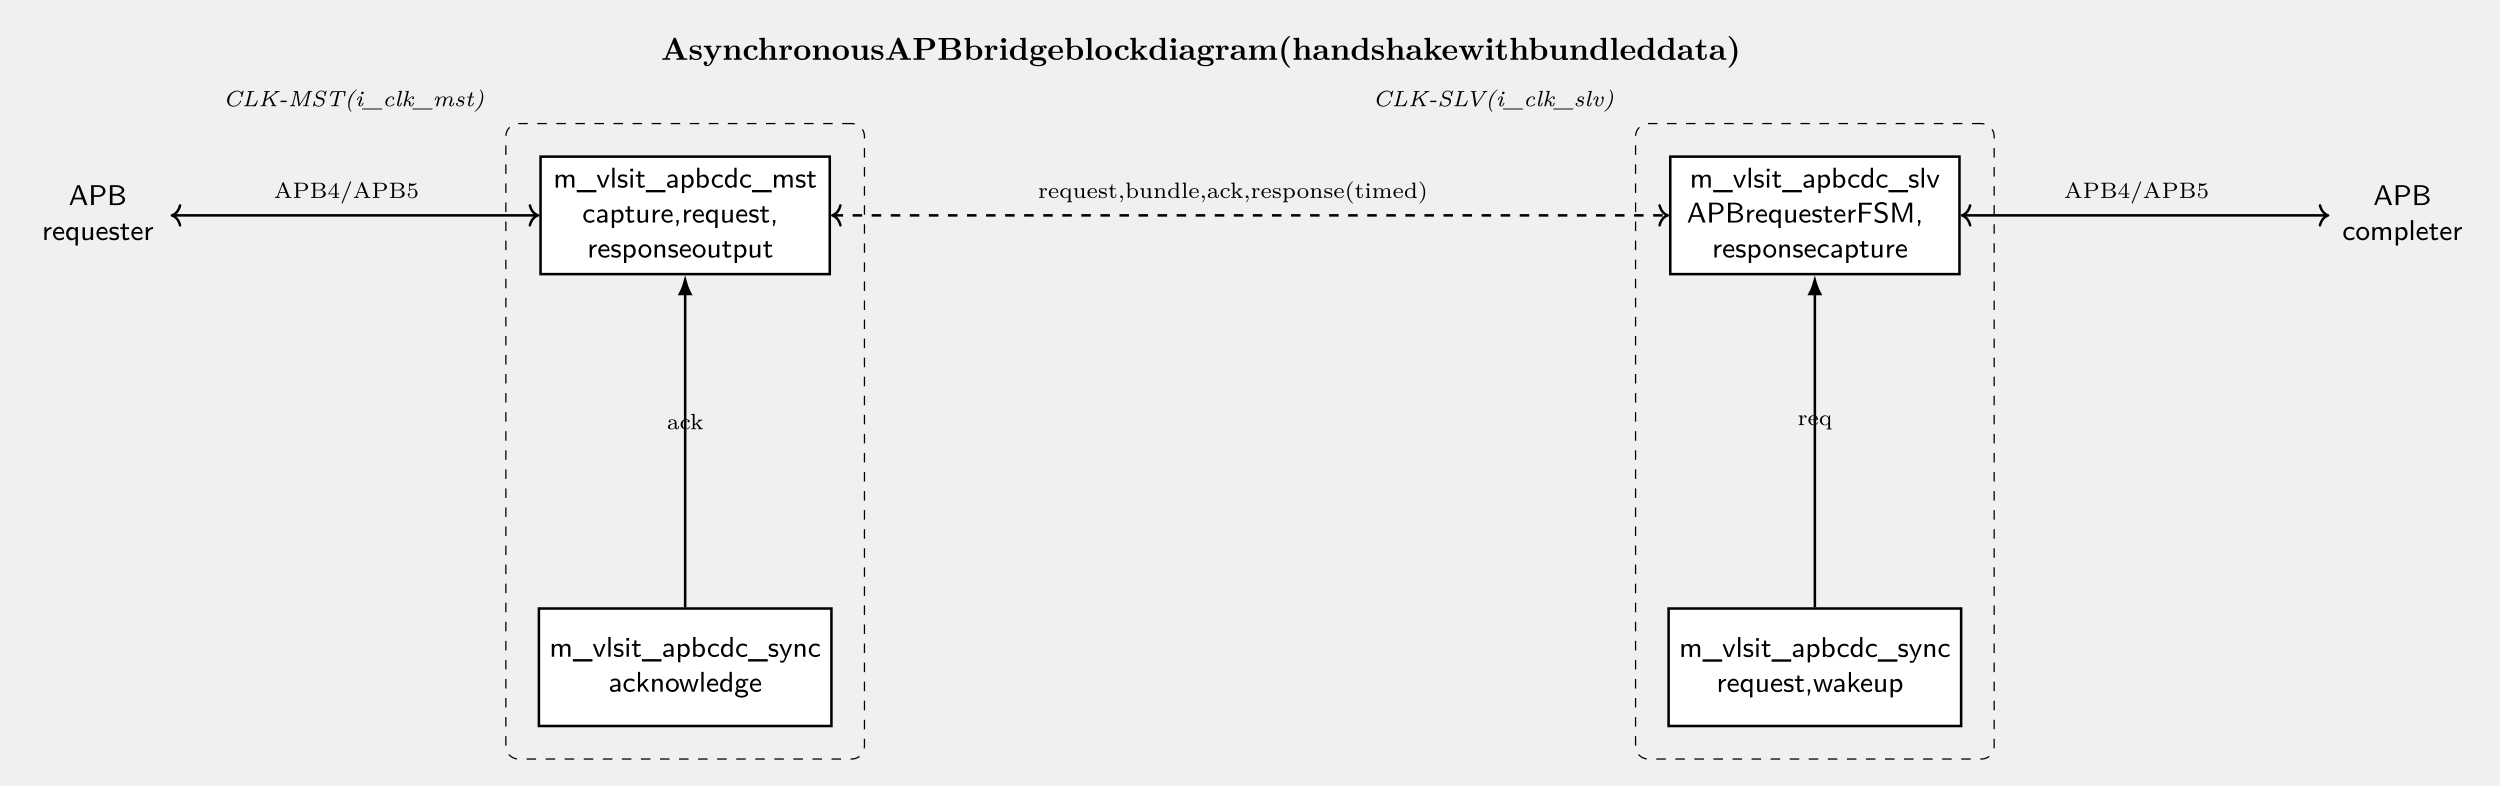
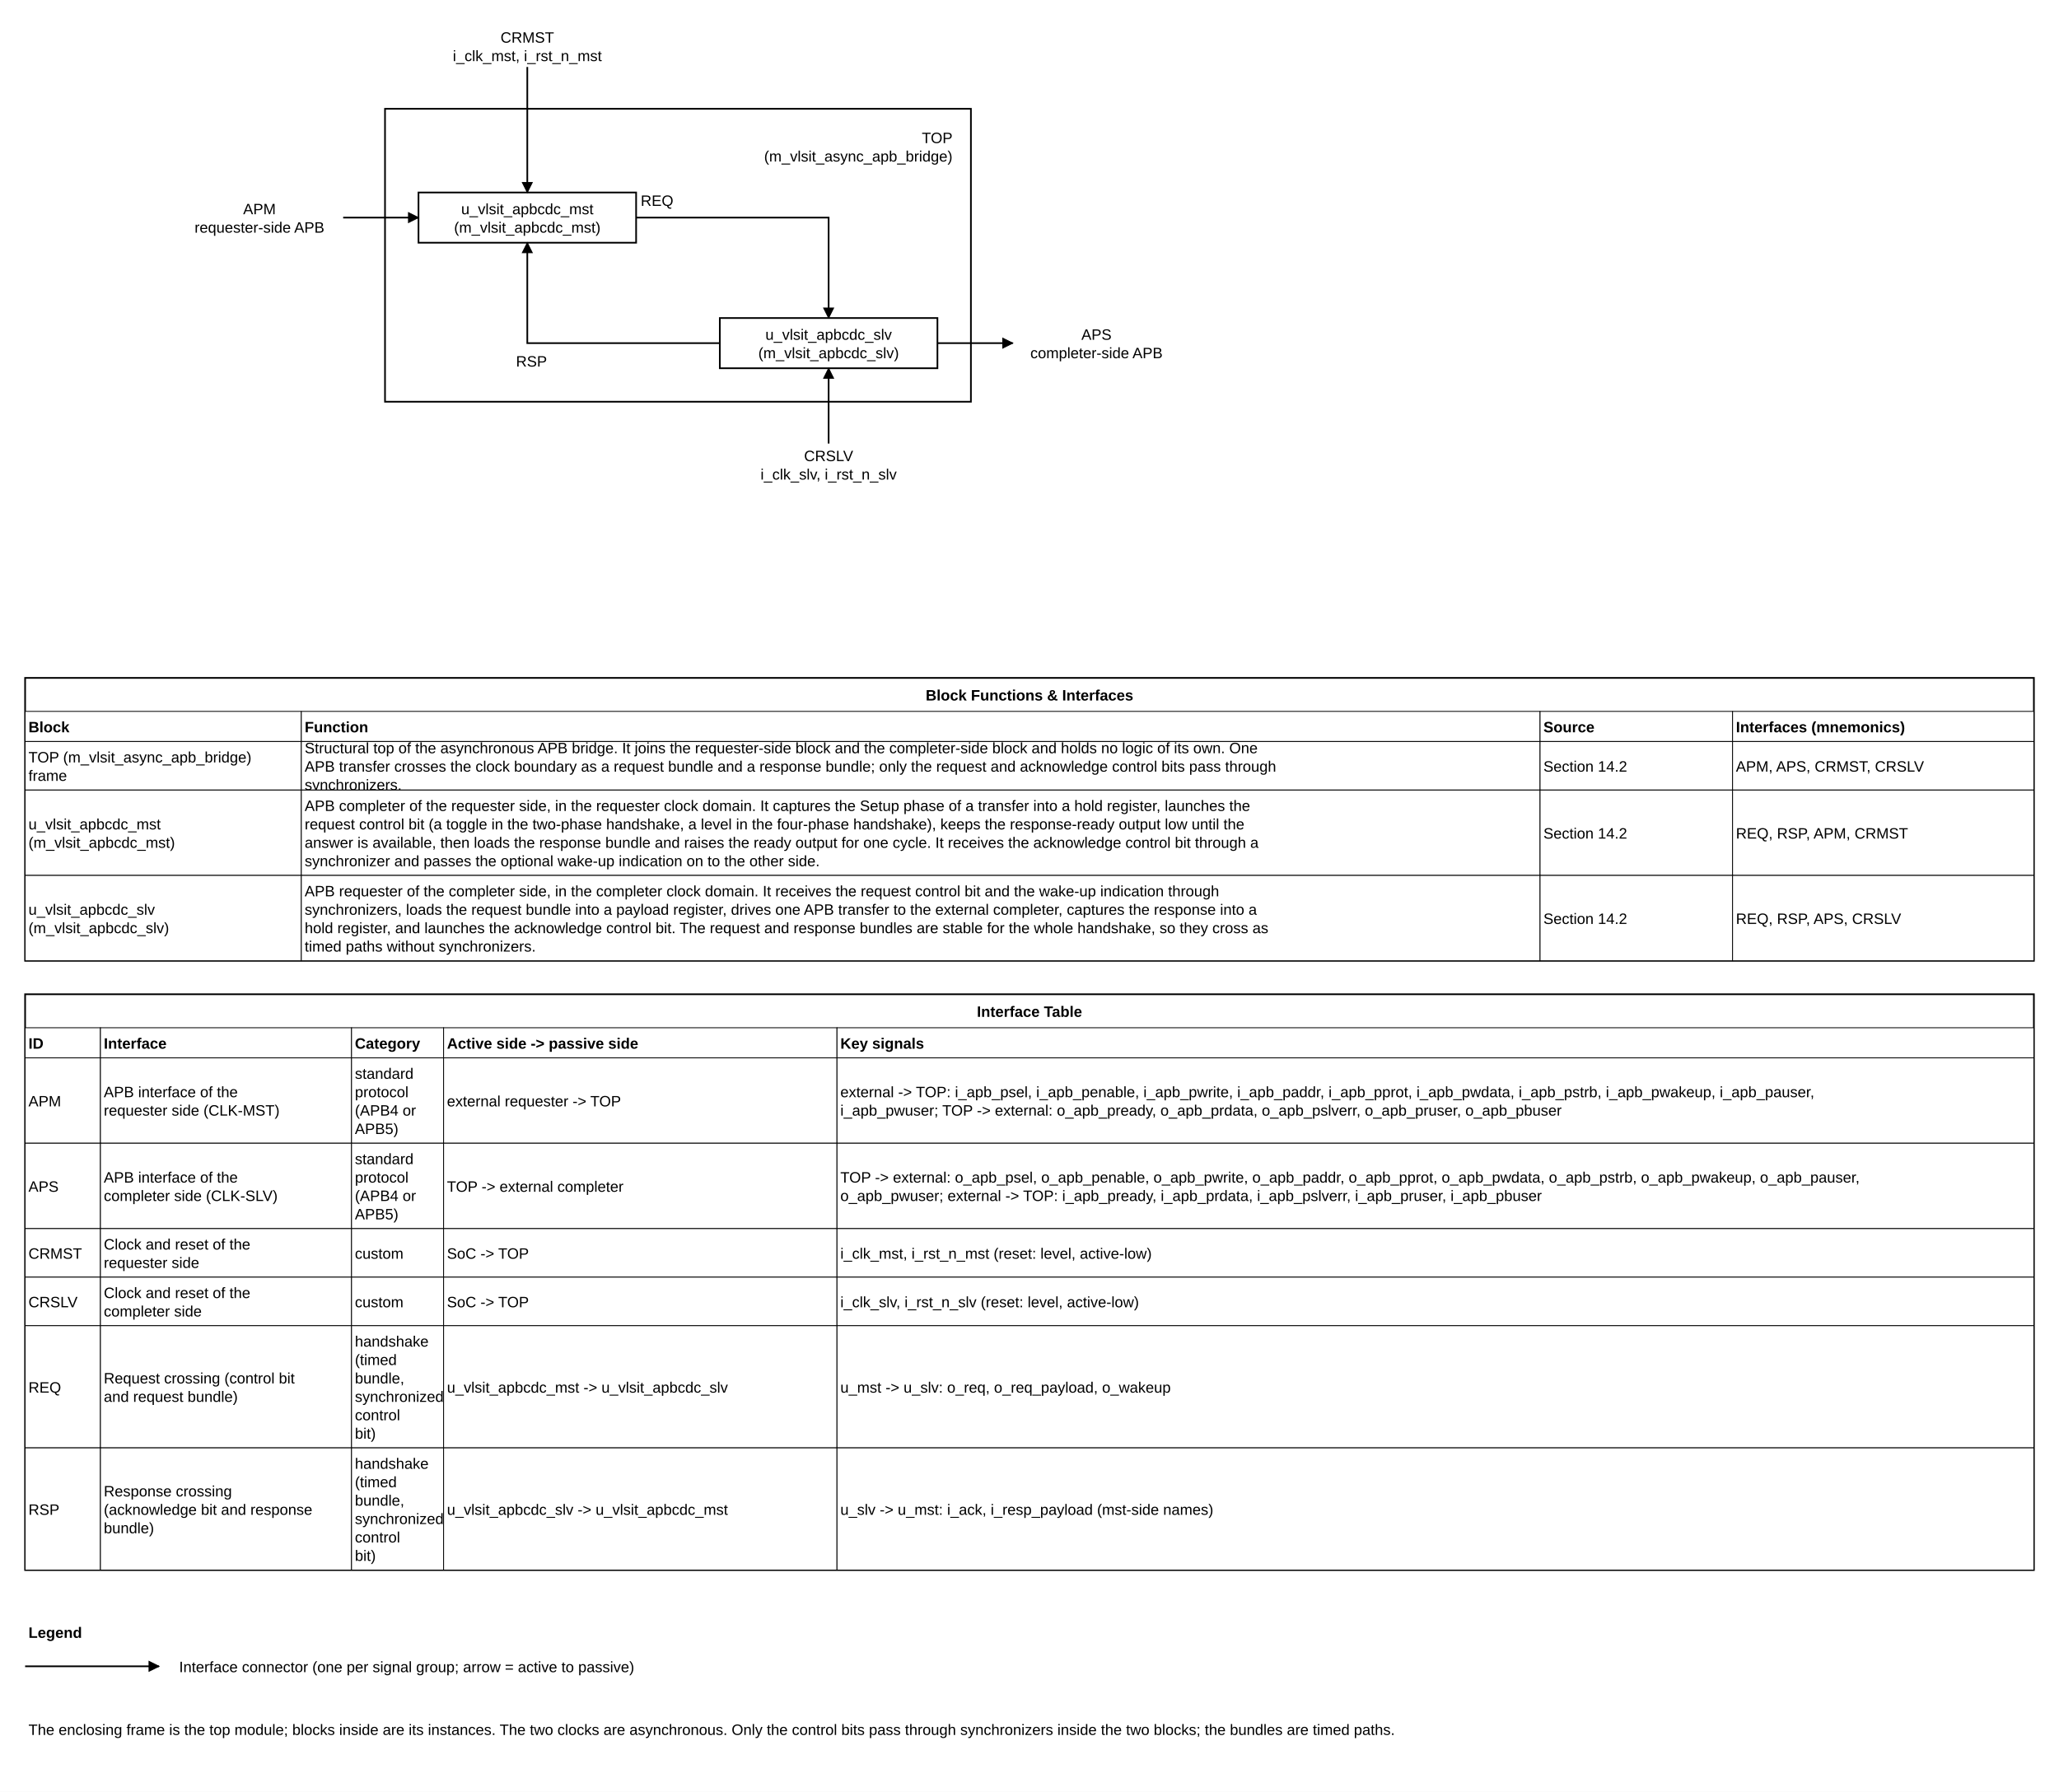
- <svg xmlns="http://www.w3.org/2000/svg" version="1.1" width="784.13" height="246.24" viewBox="0 0 784.13 246.24">
-   <path transform="matrix(1,0,0,-1,30.64735,67.55205)" stroke-width=".399" stroke-linecap="butt" stroke-dasharray="2.989,2.989" stroke-miterlimit="10" stroke-linejoin="miter" fill="none" stroke="#000000" d="M236.506 28.787H132.003C129.802 28.787 128.017 27.003 128.017 24.802V-166.536C128.017-168.737 129.802-170.521 132.003-170.521H236.506C238.707-170.521 240.491-168.737 240.491-166.536V24.802C240.491 27.003 238.707 28.787 236.506 28.787ZM128.017-170.521" />
-   <text xml:space="preserve" transform="matrix(1 0 -0 1 111.3977 37.75394)" font-size="6.974" font-family="LMRoman7" font-style="italic">
-     <tspan y="-4.444" x="-41.353 -35.509 -30.383 -24.141 -21.163 -13.897 -9.28 -.458 2.931 5.498 11.537 15.331 17.493 21.286 27.326 33.993 37.382 40.158">CLK-MST(i_clk_mst)</tspan>
-   </text>
-   <path transform="matrix(1,0,0,-1,30.64735,67.55205)" stroke-width=".399" stroke-linecap="butt" stroke-dasharray="2.989,2.989" stroke-miterlimit="10" stroke-linejoin="miter" fill="none" stroke="#000000" d="M590.841 28.787H486.338C484.137 28.787 482.353 27.003 482.353 24.802V-166.536C482.353-168.737 484.137-170.521 486.338-170.521H590.841C593.042-170.521 594.826-168.737 594.826-166.536V24.802C594.826 27.003 593.042 28.787 590.841 28.787ZM482.353-170.521" />
-   <text xml:space="preserve" transform="matrix(1 0 -0 1 471.9814 37.75394)" font-size="6.974" font-family="LMRoman7" font-style="italic">
-     <tspan y="-4.444" x="-41.353 -35.509 -30.383 -24.141 -21.163 -16.547 -12.23 -3.22 .17 2.736 8.775 12.569 14.731 18.525 24.564 27.953 30.115 33.909">CLK-SLV(i_clk_slv)</tspan>
-   </text>
-   <text xml:space="preserve" transform="matrix(1 0 -0 1 54.51535 79.71737)" font-size="8.966" font-family="LMSans9">
-     <tspan y="-15.403" x="-32.969 -26.809 -20.918">APB</tspan>
-     <tspan y="-4.444" x="-41.353 -38.205 -34.108 -29.347 -24.586 -20.488 -16.955 -13.629 -9.531">requester</tspan>
-   </text>
-   <path transform="matrix(1,0,0,-1,30.64735,67.55205)" d="M138.899-18.425H229.609V18.425H138.899Z" fill="#ffffff" />
-   <path transform="matrix(1,0,0,-1,30.64735,67.55205)" stroke-width=".797" stroke-linecap="butt" stroke-miterlimit="10" stroke-linejoin="miter" fill="none" stroke="#000000" d="M138.899-18.425H229.609V18.425H138.899Z" />
-   <text xml:space="preserve" transform="matrix(1 0 -0 1 214.9322 85.19689)" font-size="8.966" font-family="LMSans9">
-     <tspan y="-26.362" x="-41.353 -34.036 -27.876 -23.626 -21.429 -17.897 -15.7 -12.373 -6.213 -1.784 2.977 7.998 12.096 16.857 20.955 27.115 34.431 37.964">m_vlsit_apbcdc_mst</tspan>
-     <tspan y="-15.403" x="-32.306 -28.208 -23.779 -19.017 -15.691 -10.93 -7.783 -3.685 1.955 5.102 9.2 13.961 18.722 22.82 26.352 29.679">capture,request,</tspan>
-     <tspan y="-4.444" x="-30.741 -27.594 -23.496 -19.963 -14.942 -10.333 -5.572 -2.04 5.134 9.742 14.503 17.83 22.591 27.352">responseoutput</tspan>
-   </text>
-   <path transform="matrix(1,0,0,-1,30.64735,67.55205)" d="M493.235-18.425H583.944V18.425H493.235Z" fill="#ffffff" />
-   <path transform="matrix(1,0,0,-1,30.64735,67.55205)" stroke-width=".797" stroke-linecap="butt" stroke-miterlimit="10" stroke-linejoin="miter" fill="none" stroke="#000000" d="M493.235-18.425H583.944V18.425H493.235Z" />
-   <text xml:space="preserve" transform="matrix(1 0 -0 1 570.4195 85.19689)" font-size="8.966" font-family="LMSans9">
-     <tspan y="-26.362" x="-40.407 -33.09 -26.93 -22.68 -20.483 -16.951 -14.754 -11.427 -5.267 -.838 3.923 8.944 13.042 17.803 21.901 28.061 31.593 33.79">m_vlsit_apbcdc_slv</tspan>
-     <tspan y="-15.403" x="-41.353 -35.193 -29.302 -20.075 -16.928 -12.831 -8.069 -3.308 .789 4.322 7.649 11.746 17.969 23.25 28.37 36.422">APBrequesterFSM,</tspan>
-     <tspan y="-4.444" x="-33.431 -30.284 -26.186 -22.653 -17.632 -13.023 -8.262 -4.729 2.444 6.541 10.971 15.732 19.058 23.819 26.967">responsecapture</tspan>
-   </text>
-   <text xml:space="preserve" transform="matrix(1 0 -0 1 776.0185 79.71737)" font-size="8.966" font-family="LMSans9">
-     <tspan y="-15.403" x="-31.629 -25.469 -19.578">APB</tspan>
-     <tspan y="-4.444" x="-41.353 -37.255 -32.646 -25.33 -20.569 -18.372 -14.274 -10.948 -6.85">completer</tspan>
-   </text>
-   <path transform="matrix(1,0,0,-1,30.64735,67.55205)" d="M138.379-160.16H230.13V-123.309H138.379Z" fill="#ffffff" />
-   <path transform="matrix(1,0,0,-1,30.64735,67.55205)" stroke-width=".797" stroke-linecap="butt" stroke-miterlimit="10" stroke-linejoin="miter" fill="none" stroke="#000000" d="M138.379-160.16H230.13V-123.309H138.379Z" />
-   <text xml:space="preserve" transform="matrix(1 0 -0 1 213.6993 221.3976)" font-size="8.966" font-family="LMSans9">
-     <tspan y="-15.403" x="-41.353 -34.036 -27.876 -23.626 -21.429 -17.897 -15.7 -12.373 -6.213 -1.784 2.977 7.998 12.096 16.857 20.955 27.115 30.647 34.897 39.659">m_vlsit_apbcdc_sync</tspan>
-     <tspan y="-4.444" x="-22.895 -18.466 -14.368 -9.867 -5.106 -.748 5.546 7.743 11.84 16.602 21.21">acknowledge</tspan>
-   </text>
-   <path transform="matrix(1,0,0,-1,30.64735,67.55205)" d="M492.714-160.16H584.465V-123.309H492.714Z" fill="#ffffff" />
-   <path transform="matrix(1,0,0,-1,30.64735,67.55205)" stroke-width=".797" stroke-linecap="butt" stroke-miterlimit="10" stroke-linejoin="miter" fill="none" stroke="#000000" d="M492.714-160.16H584.465V-123.309H492.714Z" />
-   <text xml:space="preserve" transform="matrix(1 0 -0 1 568.0344 221.4514)" font-size="8.966" font-family="LMSans9">
-     <tspan y="-15.403" x="-41.353 -34.036 -27.876 -23.626 -21.429 -17.897 -15.7 -12.373 -6.213 -1.784 2.977 7.998 12.096 16.857 20.955 27.115 30.647 34.897 39.659">m_vlsit_apbcdc_sync</tspan>
-     <tspan y="-4.444" x="-29.643 -26.495 -22.398 -17.637 -12.875 -8.778 -5.245 -1.919 3.721 9.765 14.194 18.435 22.533 27.294">request,wakeup</tspan>
-   </text>
-   <path transform="matrix(1,0,0,-1,30.64735,67.55205)" stroke-width=".797" stroke-linecap="butt" stroke-miterlimit="10" stroke-linejoin="miter" fill="none" stroke="#000000" d="M23.674 0H80.689 137.704" />
-   <path transform="matrix(-1,-0,0,1,53.92263,67.55205)" stroke-width=".797" stroke-linecap="round" stroke-linejoin="round" fill="none" stroke="#000000" d="M-2.55 3.111C-2.084 1.244-1.046 .363 0 0-1.046-.363-2.084-1.244-2.55-3.111" />
-   <path transform="matrix(1,0,0,-1,168.7497,67.55205)" stroke-width=".797" stroke-linecap="round" stroke-linejoin="round" fill="none" stroke="#000000" d="M-2.55 3.111C-2.084 1.244-1.046 .363 0 0-1.046-.363-2.084-1.244-2.55-3.111" />
-   <text xml:space="preserve" transform="matrix(1 0 -0 1 127.2444 66.5337)" font-size="6.974" font-family="LMRoman7">
-     <tspan y="-4.444" x="-41.353 -35.474 -30.118 -24.546 -17.893 -11.24 -5.361 -.005 5.567">APB4/APB5</tspan>
-   </text>
-   <path transform="matrix(1,0,0,-1,30.64735,67.55205)" stroke-width=".797" stroke-linecap="butt" stroke-dasharray="2.989,2.989" stroke-miterlimit="10" stroke-linejoin="miter" fill="none" stroke="#000000" d="M230.805 0H361.422 492.039" />
-   <path transform="matrix(-1,-0,0,1,261.0535,67.55205)" stroke-width=".797" stroke-linecap="round" stroke-linejoin="round" fill="none" stroke="#000000" d="M-2.55 3.111C-2.084 1.244-1.046 .363 0 0-1.046-.363-2.084-1.244-2.55-3.111" />
-   <path transform="matrix(1,0,0,-1,523.0849,67.55205)" stroke-width=".797" stroke-linecap="round" stroke-linejoin="round" fill="none" stroke="#000000" d="M-2.55 3.111C-2.084 1.244-1.046 .363 0 0-1.046-.363-2.084-1.244-2.55-3.111" />
-   <text xml:space="preserve" transform="matrix(1 0 -0 1 366.9218 66.54067)" font-size="6.974" font-family="LMRoman7">
-     <tspan y="-4.444" x="-41.353 -38.242 -34.7 -30.515 -26.115 -22.572 -19.413 -16.303 -11.365 -6.965 -2.564 1.836 6.237 8.489 12.032 16.97 20.938 24.271 28.456 33.386 36.496 40.039 43.198 47.815 51.783 56.184 59.343 65.57 68.681 71.791 74.044 80.592 84.135 88.535">request,bundle,ack,response(timed)</tspan>
-   </text>
-   <path transform="matrix(1,0,0,-1,30.64735,67.55205)" stroke-width=".797" stroke-linecap="butt" stroke-miterlimit="10" stroke-linejoin="miter" fill="none" stroke="#000000" d="M585.14 0H642.155 699.17" />
-   <path transform="matrix(-1,-0,0,1,615.3886,67.55205)" stroke-width=".797" stroke-linecap="round" stroke-linejoin="round" fill="none" stroke="#000000" d="M-2.55 3.111C-2.084 1.244-1.046 .363 0 0-1.046-.363-2.084-1.244-2.55-3.111" />
-   <path transform="matrix(1,0,0,-1,730.2157,67.55205)" stroke-width=".797" stroke-linecap="round" stroke-linejoin="round" fill="none" stroke="#000000" d="M-2.55 3.111C-2.084 1.244-1.046 .363 0 0-1.046-.363-2.084-1.244-2.55-3.111" />
-   <text xml:space="preserve" transform="matrix(1 0 -0 1 688.7104 66.5337)" font-size="6.974" font-family="LMRoman7">
-     <tspan y="-4.444" x="-41.353 -35.474 -30.118 -24.546 -17.893 -11.24 -5.361 -.005 5.567">APB4/APB5</tspan>
-   </text>
-   <path transform="matrix(1,0,0,-1,30.64735,67.55205)" stroke-width=".797" stroke-linecap="butt" stroke-miterlimit="10" stroke-linejoin="miter" fill="none" stroke="#000000" d="M184.254-122.91V-70.867H184.254 184.254V-24.662" />
-   <path transform="matrix(0,-1,-1,-0,214.9016,92.21379)" d="M4.195 0C3.68 .128 1.415 .854 0 1.645V-1.645C1.415-.854 3.68-.128 4.195 0Z" />
-   <path transform="matrix(0,-1,-1,-0,214.9016,92.21379)" stroke-width=".797" stroke-linecap="butt" stroke-miterlimit="10" stroke-linejoin="miter" fill="none" stroke="#000000" d="M4.195 0C3.68 .128 1.415 .854 0 1.645V-1.645C1.415-.854 3.68-.128 4.195 0Z" />
-   <text xml:space="preserve" transform="matrix(1 0 -0 1 250.5147 139.0744)" font-size="6.974" font-family="LMRoman7">
-     <tspan y="-4.444" x="-41.353 -37.385 -34.051">ack</tspan>
-   </text>
-   <path transform="matrix(1,0,0,-1,30.64735,67.55205)" stroke-width=".797" stroke-linecap="butt" stroke-miterlimit="10" stroke-linejoin="miter" fill="none" stroke="#000000" d="M538.589-122.91V-70.867H538.589 538.589V-24.662" />
-   <path transform="matrix(0,-1,-1,-0,569.2368,92.21379)" d="M4.195 0C3.68 .128 1.415 .854 0 1.645V-1.645C1.415-.854 3.68-.128 4.195 0Z" />
-   <path transform="matrix(0,-1,-1,-0,569.2368,92.21379)" stroke-width=".797" stroke-linecap="butt" stroke-miterlimit="10" stroke-linejoin="miter" fill="none" stroke="#000000" d="M4.195 0C3.68 .128 1.415 .854 0 1.645V-1.645C1.415-.854 3.68-.128 4.195 0Z" />
-   <text xml:space="preserve" transform="matrix(1 0 -0 1 605.1707 137.7912)" font-size="6.974" font-family="LMRoman7">
-     <tspan y="-4.444" x="-41.353 -38.242 -34.7">req</tspan>
-   </text>
-   <text xml:space="preserve" transform="matrix(1 0 -0 1 248.6523 23.20238)" font-size="9.963" font-family="LMRoman10" font-weight="bold">
-     <tspan y="-4.444" x="-41.353 -32.695 -28.172 -22.125 -15.759 -10.977 -4.61 .112 5.84 12.207 17.935 24.301 32.63 41.287 49.118 61.083 67.449 72.172 75.35 81.716 87.444 96.51 102.876 106.055 112.102 116.884 126.737 133.103 136.281 141.85 147.579 152.301 157.87 171.23 175.683 182.05 187.619 193.985 200.351 204.874 211.24 216.809 222.548 231.604 239.883 243.061 247.514 257.696 264.062 270.428 276.794 283.16 286.339 291.589 301.771 308.137 313.706 318.159 323.728">AsynchronousAPBbridgeblockdiagram(handshakewithbundleddata)</tspan>
-   </text>
+ <svg xmlns="http://www.w3.org/2000/svg" width="2460" height="2141" viewBox="70 280 2460 2141" font-family="Arial, Helvetica, sans-serif" font-size="18">
+   <rect x="70" y="280" width="2460" height="2141" fill="#FFFFFF" />
+   <rect x="530" y="410" width="700" height="350" fill="#FFFFFF" stroke="#000000" stroke-width="2" />
+   <rect x="570" y="510" width="260" height="60" fill="#FFFFFF" stroke="#000000" stroke-width="2" />
+   <text x="700" y="536" text-anchor="middle">u_vlsit_apbcdc_mst</text>
+   <text x="700" y="558" text-anchor="middle">(m_vlsit_apbcdc_mst)</text>
+   <rect x="930" y="660" width="260" height="60" fill="#FFFFFF" stroke="#000000" stroke-width="2" />
+   <text x="1060" y="686" text-anchor="middle">u_vlsit_apbcdc_slv</text>
+   <text x="1060" y="708" text-anchor="middle">(m_vlsit_apbcdc_slv)</text>
+   <text x="1380" y="686" text-anchor="middle">APS</text>
+   <text x="1380" y="708" text-anchor="middle">completer-side APB</text>
+   <text x="1208" y="451" text-anchor="end">TOP</text>
+   <text x="1208" y="473" text-anchor="end">(m_vlsit_async_apb_bridge)</text>
+   <text x="855" y="526" text-anchor="middle">REQ</text>
+   <text x="705" y="718" text-anchor="middle">RSP</text>
+   <text x="104" y="2237" text-anchor="start" font-weight="bold">Legend</text>
+   <text x="284" y="2278" text-anchor="start">Interface connector (one per signal group; arrow = active to passive)</text>
+   <text x="104" y="2353" text-anchor="start">The enclosing frame is the top module; blocks inside are its instances. The two clocks are asynchronous. Only the control bits pass through synchronizers inside the two blocks; the bundles are timed paths.</text>
+   <text x="380" y="536" text-anchor="middle">APM</text>
+   <text x="380" y="558" text-anchor="middle">requester-side APB</text>
+   <text x="700" y="331" text-anchor="middle">CRMST</text>
+   <text x="700" y="353" text-anchor="middle">i_clk_mst, i_rst_n_mst</text>
+   <text x="1060" y="831" text-anchor="middle">CRSLV</text>
+   <text x="1060" y="853" text-anchor="middle">i_clk_slv, i_rst_n_slv</text>
+   <rect x="100" y="1090" width="2400" height="338" fill="#FFFFFF" stroke="#000000" stroke-width="2" />
+   <text x="1300" y="1117" text-anchor="middle" font-weight="bold">Block Functions &amp; Interfaces</text>
+   <rect x="100" y="1130" width="330" height="36" fill="#FFFFFF" stroke="#000000" stroke-width="1" />
+   <text x="104" y="1155" text-anchor="start" font-weight="bold">Block</text>
+   <rect x="430" y="1130" width="1480" height="36" fill="#FFFFFF" stroke="#000000" stroke-width="1" />
+   <text x="434" y="1155" text-anchor="start" font-weight="bold">Function</text>
+   <rect x="1910" y="1130" width="230" height="36" fill="#FFFFFF" stroke="#000000" stroke-width="1" />
+   <text x="1914" y="1155" text-anchor="start" font-weight="bold">Source</text>
+   <rect x="2140" y="1130" width="360" height="36" fill="#FFFFFF" stroke="#000000" stroke-width="1" />
+   <text x="2144" y="1155" text-anchor="start" font-weight="bold">Interfaces (mnemonics)</text>
+   <rect x="100" y="1166" width="330" height="58" fill="#FFFFFF" stroke="#000000" stroke-width="1" />
+   <text x="104" y="1191" text-anchor="start">TOP (m_vlsit_async_apb_bridge)</text>
+   <text x="104" y="1213" text-anchor="start">frame</text>
+   <rect x="430" y="1166" width="1480" height="58" fill="#FFFFFF" stroke="#000000" stroke-width="1" />
+   <text x="434" y="1180" text-anchor="start">Structural top of the asynchronous APB bridge. It joins the requester-side block and the completer-side block and holds no logic of its own. One</text>
+   <text x="434" y="1202" text-anchor="start">APB transfer crosses the clock boundary as a request bundle and a response bundle; only the request and acknowledge control bits pass through</text>
+   <text x="434" y="1224" text-anchor="start">synchronizers.</text>
+   <rect x="1910" y="1166" width="230" height="58" fill="#FFFFFF" stroke="#000000" stroke-width="1" />
+   <text x="1914" y="1202" text-anchor="start">Section 14.2</text>
+   <rect x="2140" y="1166" width="360" height="58" fill="#FFFFFF" stroke="#000000" stroke-width="1" />
+   <text x="2144" y="1202" text-anchor="start">APM, APS, CRMST, CRSLV</text>
+   <rect x="100" y="1224" width="330" height="102" fill="#FFFFFF" stroke="#000000" stroke-width="1" />
+   <text x="104" y="1271" text-anchor="start">u_vlsit_apbcdc_mst</text>
+   <text x="104" y="1293" text-anchor="start">(m_vlsit_apbcdc_mst)</text>
+   <rect x="430" y="1224" width="1480" height="102" fill="#FFFFFF" stroke="#000000" stroke-width="1" />
+   <text x="434" y="1249" text-anchor="start">APB completer of the requester side, in the requester clock domain. It captures the Setup phase of a transfer into a hold register, launches the</text>
+   <text x="434" y="1271" text-anchor="start">request control bit (a toggle in the two-phase handshake, a level in the four-phase handshake), keeps the response-ready output low until the</text>
+   <text x="434" y="1293" text-anchor="start">answer is available, then loads the response bundle and raises the ready output for one cycle. It receives the acknowledge control bit through a</text>
+   <text x="434" y="1315" text-anchor="start">synchronizer and passes the optional wake-up indication on to the other side.</text>
+   <rect x="1910" y="1224" width="230" height="102" fill="#FFFFFF" stroke="#000000" stroke-width="1" />
+   <text x="1914" y="1282" text-anchor="start">Section 14.2</text>
+   <rect x="2140" y="1224" width="360" height="102" fill="#FFFFFF" stroke="#000000" stroke-width="1" />
+   <text x="2144" y="1282" text-anchor="start">REQ, RSP, APM, CRMST</text>
+   <rect x="100" y="1326" width="330" height="102" fill="#FFFFFF" stroke="#000000" stroke-width="1" />
+   <text x="104" y="1373" text-anchor="start">u_vlsit_apbcdc_slv</text>
+   <text x="104" y="1395" text-anchor="start">(m_vlsit_apbcdc_slv)</text>
+   <rect x="430" y="1326" width="1480" height="102" fill="#FFFFFF" stroke="#000000" stroke-width="1" />
+   <text x="434" y="1351" text-anchor="start">APB requester of the completer side, in the completer clock domain. It receives the request control bit and the wake-up indication through</text>
+   <text x="434" y="1373" text-anchor="start">synchronizers, loads the request bundle into a payload register, drives one APB transfer to the external completer, captures the response into a</text>
+   <text x="434" y="1395" text-anchor="start">hold register, and launches the acknowledge control bit. The request and response bundles are stable for the whole handshake, so they cross as</text>
+   <text x="434" y="1417" text-anchor="start">timed paths without synchronizers.</text>
+   <rect x="1910" y="1326" width="230" height="102" fill="#FFFFFF" stroke="#000000" stroke-width="1" />
+   <text x="1914" y="1384" text-anchor="start">Section 14.2</text>
+   <rect x="2140" y="1326" width="360" height="102" fill="#FFFFFF" stroke="#000000" stroke-width="1" />
+   <text x="2144" y="1384" text-anchor="start">REQ, RSP, APS, CRSLV</text>
+   <rect x="100" y="1468" width="2400" height="688" fill="#FFFFFF" stroke="#000000" stroke-width="2" />
+   <text x="1300" y="1495" text-anchor="middle" font-weight="bold">Interface Table</text>
+   <rect x="100" y="1508" width="90" height="36" fill="#FFFFFF" stroke="#000000" stroke-width="1" />
+   <text x="104" y="1533" text-anchor="start" font-weight="bold">ID</text>
+   <rect x="190" y="1508" width="300" height="36" fill="#FFFFFF" stroke="#000000" stroke-width="1" />
+   <text x="194" y="1533" text-anchor="start" font-weight="bold">Interface</text>
+   <rect x="490" y="1508" width="110" height="36" fill="#FFFFFF" stroke="#000000" stroke-width="1" />
+   <text x="494" y="1533" text-anchor="start" font-weight="bold">Category</text>
+   <rect x="600" y="1508" width="470" height="36" fill="#FFFFFF" stroke="#000000" stroke-width="1" />
+   <text x="604" y="1533" text-anchor="start" font-weight="bold">Active side -&gt; passive side</text>
+   <rect x="1070" y="1508" width="1430" height="36" fill="#FFFFFF" stroke="#000000" stroke-width="1" />
+   <text x="1074" y="1533" text-anchor="start" font-weight="bold">Key signals</text>
+   <rect x="100" y="1544" width="90" height="102" fill="#FFFFFF" stroke="#000000" stroke-width="1" />
+   <text x="104" y="1602" text-anchor="start">APM</text>
+   <rect x="190" y="1544" width="300" height="102" fill="#FFFFFF" stroke="#000000" stroke-width="1" />
+   <text x="194" y="1591" text-anchor="start">APB interface of the</text>
+   <text x="194" y="1613" text-anchor="start">requester side (CLK-MST)</text>
+   <rect x="490" y="1544" width="110" height="102" fill="#FFFFFF" stroke="#000000" stroke-width="1" />
+   <text x="494" y="1569" text-anchor="start">standard</text>
+   <text x="494" y="1591" text-anchor="start">protocol</text>
+   <text x="494" y="1613" text-anchor="start">(APB4 or</text>
+   <text x="494" y="1635" text-anchor="start">APB5)</text>
+   <rect x="600" y="1544" width="470" height="102" fill="#FFFFFF" stroke="#000000" stroke-width="1" />
+   <text x="604" y="1602" text-anchor="start">external requester -&gt; TOP</text>
+   <rect x="1070" y="1544" width="1430" height="102" fill="#FFFFFF" stroke="#000000" stroke-width="1" />
+   <text x="1074" y="1591" text-anchor="start">external -&gt; TOP: i_apb_psel, i_apb_penable, i_apb_pwrite, i_apb_paddr, i_apb_pprot, i_apb_pwdata, i_apb_pstrb, i_apb_pwakeup, i_apb_pauser,</text>
+   <text x="1074" y="1613" text-anchor="start">i_apb_pwuser; TOP -&gt; external: o_apb_pready, o_apb_prdata, o_apb_pslverr, o_apb_pruser, o_apb_pbuser</text>
+   <rect x="100" y="1646" width="90" height="102" fill="#FFFFFF" stroke="#000000" stroke-width="1" />
+   <text x="104" y="1704" text-anchor="start">APS</text>
+   <rect x="190" y="1646" width="300" height="102" fill="#FFFFFF" stroke="#000000" stroke-width="1" />
+   <text x="194" y="1693" text-anchor="start">APB interface of the</text>
+   <text x="194" y="1715" text-anchor="start">completer side (CLK-SLV)</text>
+   <rect x="490" y="1646" width="110" height="102" fill="#FFFFFF" stroke="#000000" stroke-width="1" />
+   <text x="494" y="1671" text-anchor="start">standard</text>
+   <text x="494" y="1693" text-anchor="start">protocol</text>
+   <text x="494" y="1715" text-anchor="start">(APB4 or</text>
+   <text x="494" y="1737" text-anchor="start">APB5)</text>
+   <rect x="600" y="1646" width="470" height="102" fill="#FFFFFF" stroke="#000000" stroke-width="1" />
+   <text x="604" y="1704" text-anchor="start">TOP -&gt; external completer</text>
+   <rect x="1070" y="1646" width="1430" height="102" fill="#FFFFFF" stroke="#000000" stroke-width="1" />
+   <text x="1074" y="1693" text-anchor="start">TOP -&gt; external: o_apb_psel, o_apb_penable, o_apb_pwrite, o_apb_paddr, o_apb_pprot, o_apb_pwdata, o_apb_pstrb, o_apb_pwakeup, o_apb_pauser,</text>
+   <text x="1074" y="1715" text-anchor="start">o_apb_pwuser; external -&gt; TOP: i_apb_pready, i_apb_prdata, i_apb_pslverr, i_apb_pruser, i_apb_pbuser</text>
+   <rect x="100" y="1748" width="90" height="58" fill="#FFFFFF" stroke="#000000" stroke-width="1" />
+   <text x="104" y="1784" text-anchor="start">CRMST</text>
+   <rect x="190" y="1748" width="300" height="58" fill="#FFFFFF" stroke="#000000" stroke-width="1" />
+   <text x="194" y="1773" text-anchor="start">Clock and reset of the</text>
+   <text x="194" y="1795" text-anchor="start">requester side</text>
+   <rect x="490" y="1748" width="110" height="58" fill="#FFFFFF" stroke="#000000" stroke-width="1" />
+   <text x="494" y="1784" text-anchor="start">custom</text>
+   <rect x="600" y="1748" width="470" height="58" fill="#FFFFFF" stroke="#000000" stroke-width="1" />
+   <text x="604" y="1784" text-anchor="start">SoC -&gt; TOP</text>
+   <rect x="1070" y="1748" width="1430" height="58" fill="#FFFFFF" stroke="#000000" stroke-width="1" />
+   <text x="1074" y="1784" text-anchor="start">i_clk_mst, i_rst_n_mst (reset: level, active-low)</text>
+   <rect x="100" y="1806" width="90" height="58" fill="#FFFFFF" stroke="#000000" stroke-width="1" />
+   <text x="104" y="1842" text-anchor="start">CRSLV</text>
+   <rect x="190" y="1806" width="300" height="58" fill="#FFFFFF" stroke="#000000" stroke-width="1" />
+   <text x="194" y="1831" text-anchor="start">Clock and reset of the</text>
+   <text x="194" y="1853" text-anchor="start">completer side</text>
+   <rect x="490" y="1806" width="110" height="58" fill="#FFFFFF" stroke="#000000" stroke-width="1" />
+   <text x="494" y="1842" text-anchor="start">custom</text>
+   <rect x="600" y="1806" width="470" height="58" fill="#FFFFFF" stroke="#000000" stroke-width="1" />
+   <text x="604" y="1842" text-anchor="start">SoC -&gt; TOP</text>
+   <rect x="1070" y="1806" width="1430" height="58" fill="#FFFFFF" stroke="#000000" stroke-width="1" />
+   <text x="1074" y="1842" text-anchor="start">i_clk_slv, i_rst_n_slv (reset: level, active-low)</text>
+   <rect x="100" y="1864" width="90" height="146" fill="#FFFFFF" stroke="#000000" stroke-width="1" />
+   <text x="104" y="1944" text-anchor="start">REQ</text>
+   <rect x="190" y="1864" width="300" height="146" fill="#FFFFFF" stroke="#000000" stroke-width="1" />
+   <text x="194" y="1933" text-anchor="start">Request crossing (control bit</text>
+   <text x="194" y="1955" text-anchor="start">and request bundle)</text>
+   <rect x="490" y="1864" width="110" height="146" fill="#FFFFFF" stroke="#000000" stroke-width="1" />
+   <text x="494" y="1889" text-anchor="start">handshake</text>
+   <text x="494" y="1911" text-anchor="start">(timed</text>
+   <text x="494" y="1933" text-anchor="start">bundle,</text>
+   <text x="494" y="1955" text-anchor="start">synchronized</text>
+   <text x="494" y="1977" text-anchor="start">control</text>
+   <text x="494" y="1999" text-anchor="start">bit)</text>
+   <rect x="600" y="1864" width="470" height="146" fill="#FFFFFF" stroke="#000000" stroke-width="1" />
+   <text x="604" y="1944" text-anchor="start">u_vlsit_apbcdc_mst -&gt; u_vlsit_apbcdc_slv</text>
+   <rect x="1070" y="1864" width="1430" height="146" fill="#FFFFFF" stroke="#000000" stroke-width="1" />
+   <text x="1074" y="1944" text-anchor="start">u_mst -&gt; u_slv: o_req, o_req_payload, o_wakeup</text>
+   <rect x="100" y="2010" width="90" height="146" fill="#FFFFFF" stroke="#000000" stroke-width="1" />
+   <text x="104" y="2090" text-anchor="start">RSP</text>
+   <rect x="190" y="2010" width="300" height="146" fill="#FFFFFF" stroke="#000000" stroke-width="1" />
+   <text x="194" y="2068" text-anchor="start">Response crossing</text>
+   <text x="194" y="2090" text-anchor="start">(acknowledge bit and response</text>
+   <text x="194" y="2112" text-anchor="start">bundle)</text>
+   <rect x="490" y="2010" width="110" height="146" fill="#FFFFFF" stroke="#000000" stroke-width="1" />
+   <text x="494" y="2035" text-anchor="start">handshake</text>
+   <text x="494" y="2057" text-anchor="start">(timed</text>
+   <text x="494" y="2079" text-anchor="start">bundle,</text>
+   <text x="494" y="2101" text-anchor="start">synchronized</text>
+   <text x="494" y="2123" text-anchor="start">control</text>
+   <text x="494" y="2145" text-anchor="start">bit)</text>
+   <rect x="600" y="2010" width="470" height="146" fill="#FFFFFF" stroke="#000000" stroke-width="1" />
+   <text x="604" y="2090" text-anchor="start">u_vlsit_apbcdc_slv -&gt; u_vlsit_apbcdc_mst</text>
+   <rect x="1070" y="2010" width="1430" height="146" fill="#FFFFFF" stroke="#000000" stroke-width="1" />
+   <text x="1074" y="2090" text-anchor="start">u_slv -&gt; u_mst: i_ack, i_resp_payload (mst-side names)</text>
+   <path d="M 480 540 L 570 540" fill="none" stroke="#000000" stroke-width="2.0" />
+   <polygon points="570,540 558,546 558,534" fill="#000000" stroke="#000000" stroke-width="1" />
+   <path d="M 700 360 L 700 510" fill="none" stroke="#000000" stroke-width="2.0" />
+   <polygon points="700,510 694,498 706,498" fill="#000000" stroke="#000000" stroke-width="1" />
+   <path d="M 1060 810 L 1060 720" fill="none" stroke="#000000" stroke-width="2.0" />
+   <polygon points="1060,720 1066,732 1054,732" fill="#000000" stroke="#000000" stroke-width="1" />
+   <path d="M 1190 690 L 1280 690" fill="none" stroke="#000000" stroke-width="2.0" />
+   <polygon points="1280,690 1268,696 1268,684" fill="#000000" stroke="#000000" stroke-width="1" />
+   <path d="M 830 540 L 1060 540 L 1060 660" fill="none" stroke="#000000" stroke-width="2.0" />
+   <polygon points="1060,660 1054,648 1066,648" fill="#000000" stroke="#000000" stroke-width="1" />
+   <path d="M 930 690 L 700 690 L 700 570" fill="none" stroke="#000000" stroke-width="2.0" />
+   <polygon points="700,570 706,582 694,582" fill="#000000" stroke="#000000" stroke-width="1" />
+   <path d="M 100 2271 L 260 2271" fill="none" stroke="#000000" stroke-width="2.0" />
+   <polygon points="260,2271 248,2277 248,2265" fill="#000000" stroke="#000000" stroke-width="1" />
</svg>
